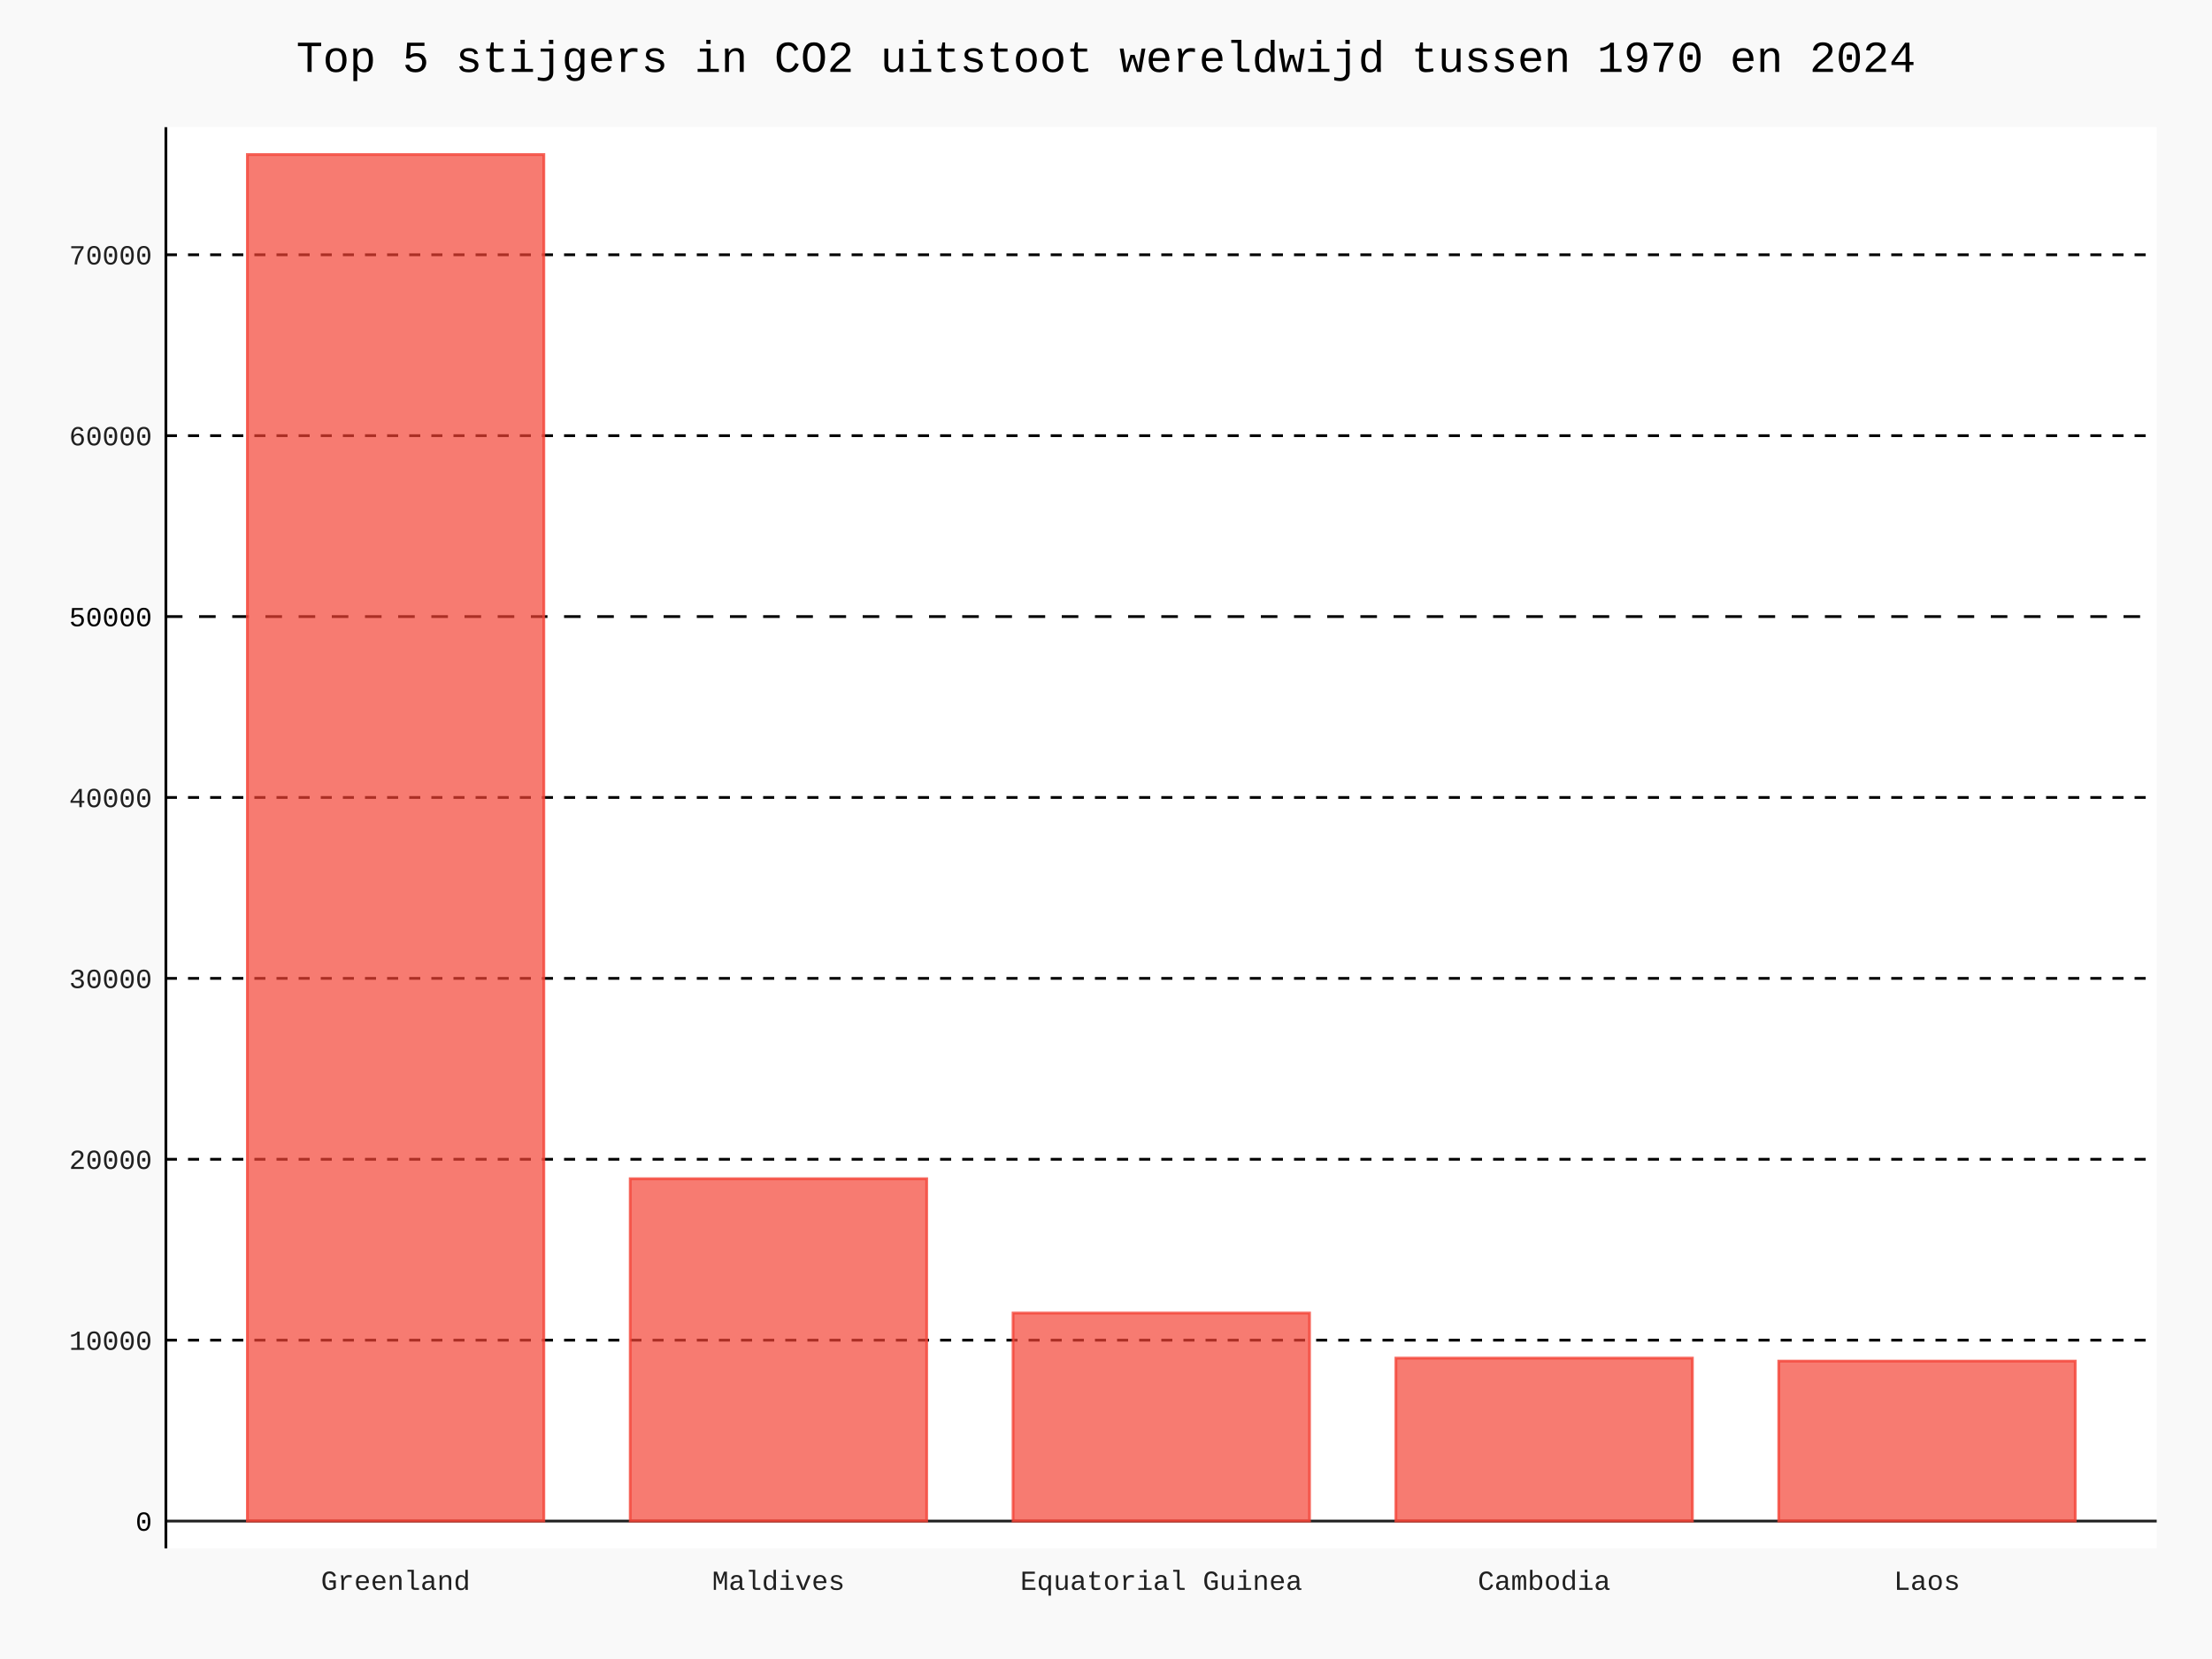
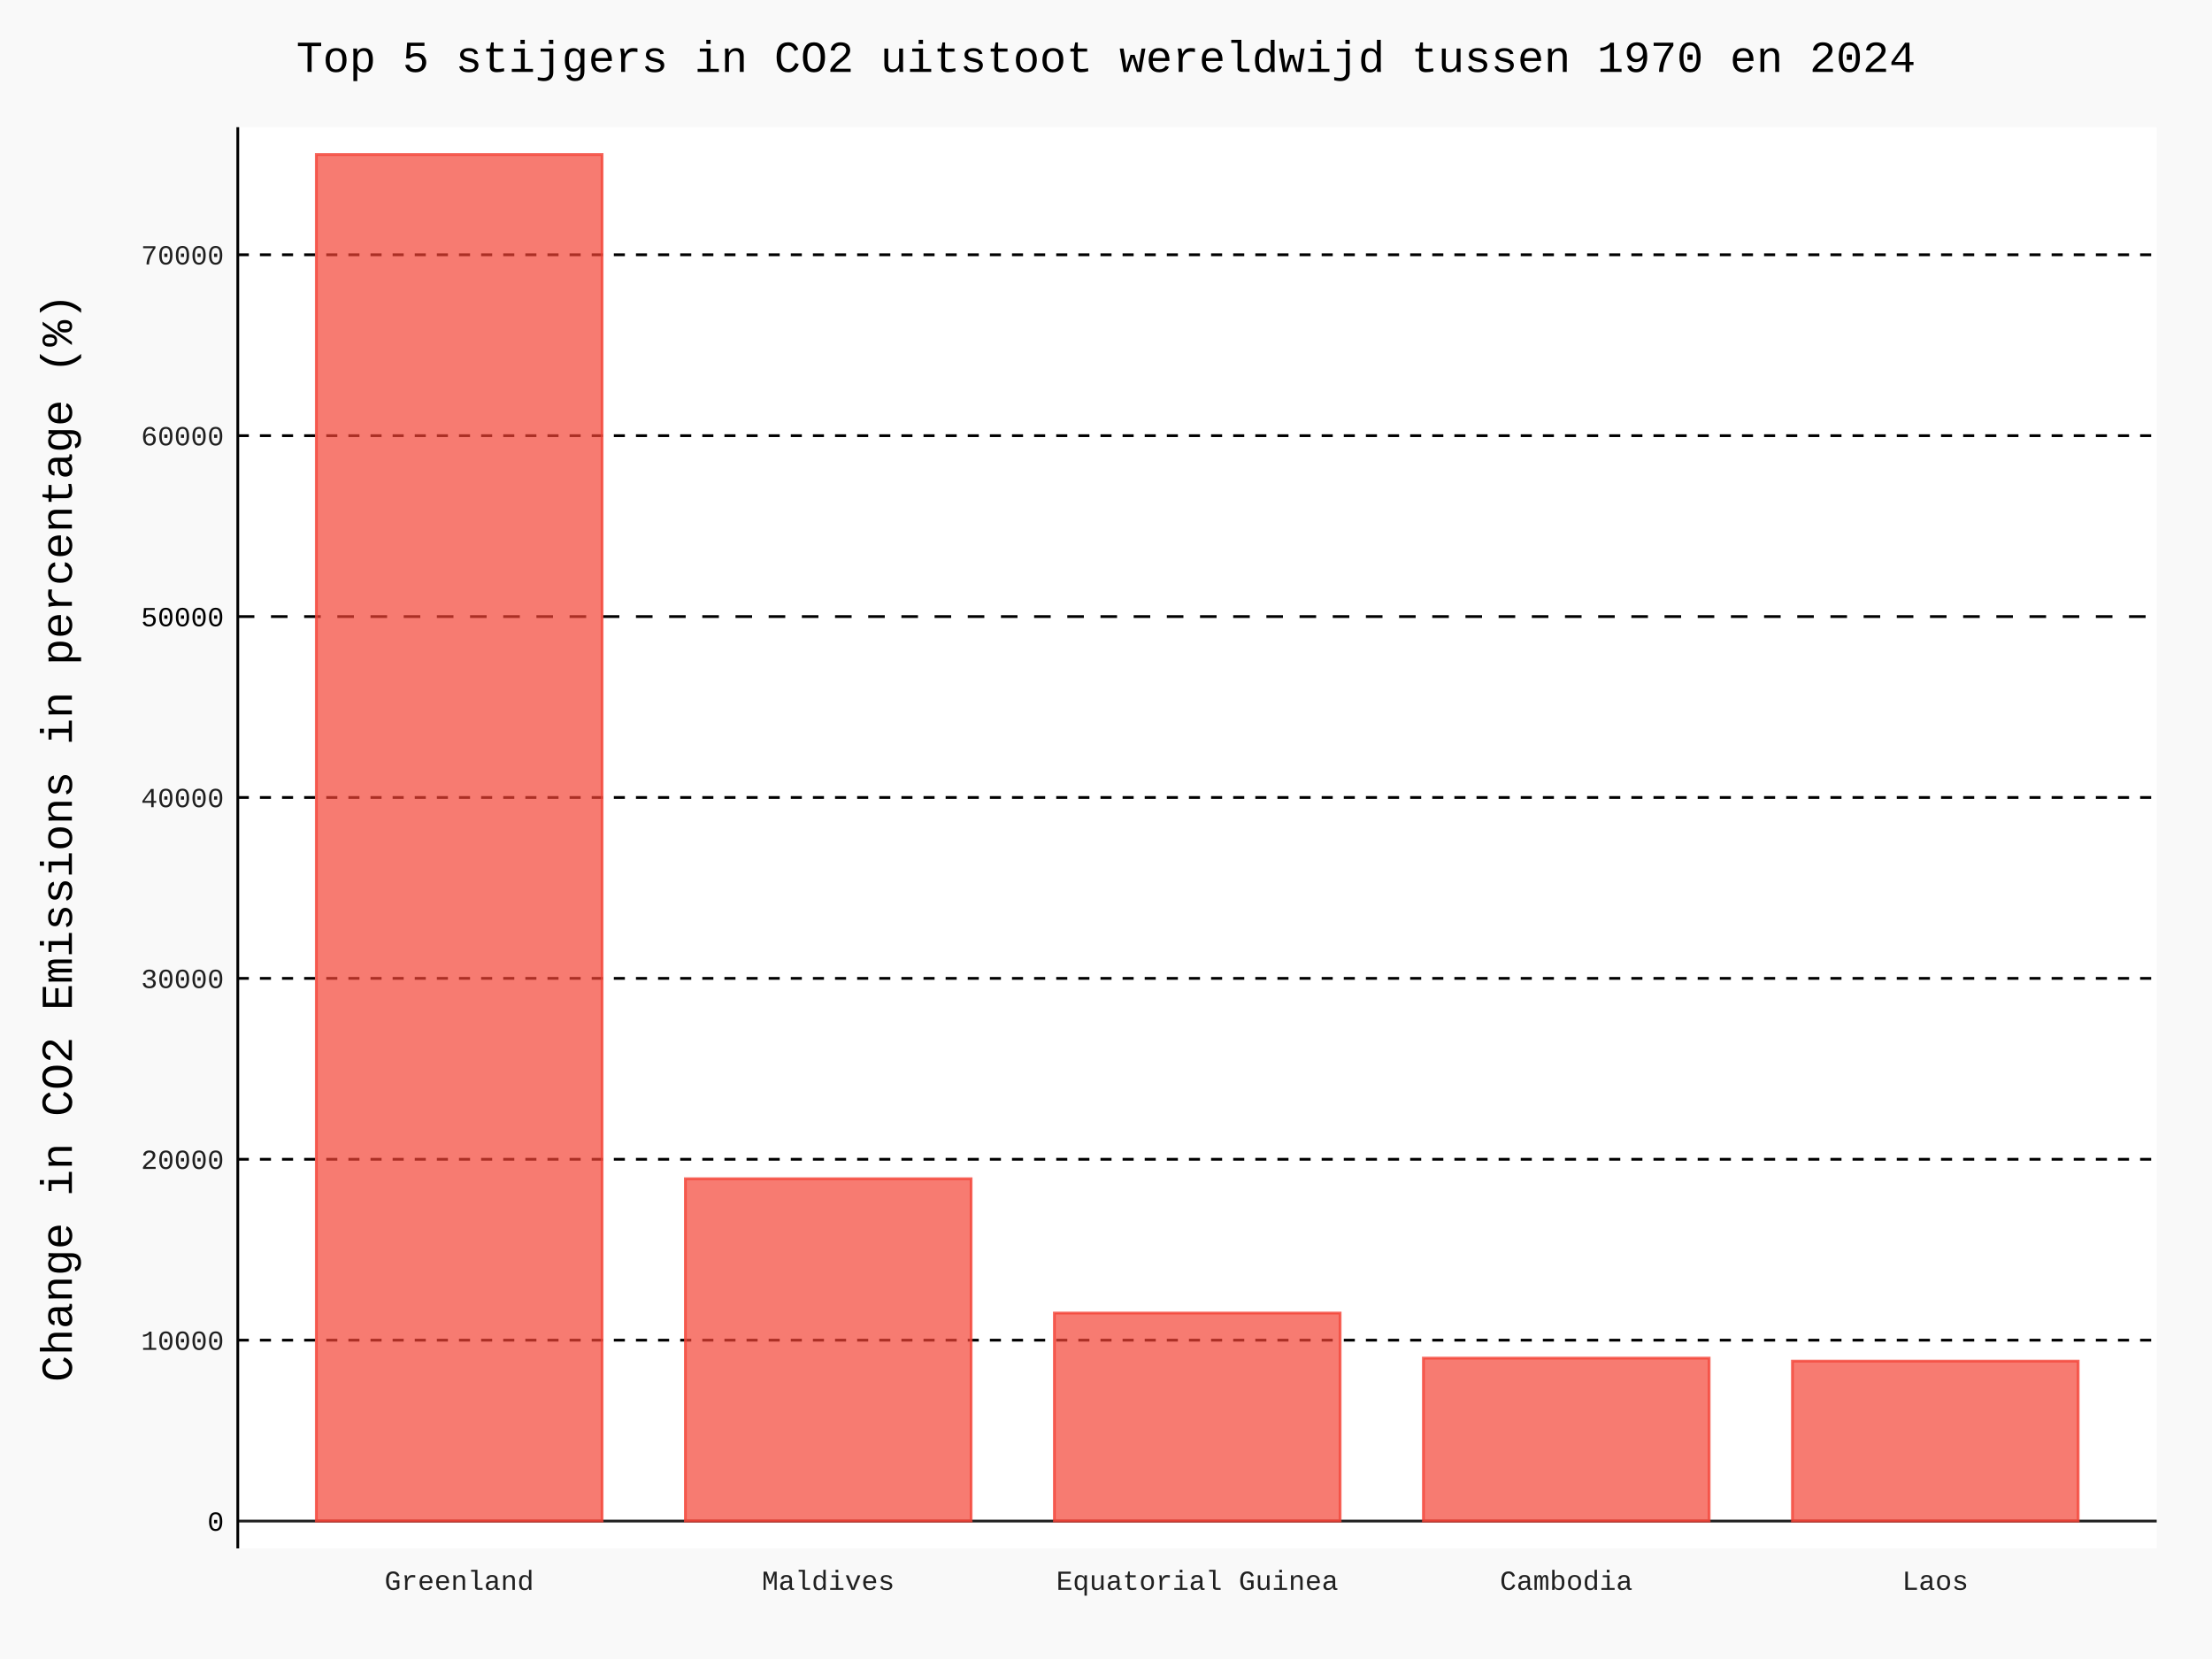
- <svg xmlns="http://www.w3.org/2000/svg" id="chart-47c42287-4d34-4b46-8d00-1e67c5be6cf1" class="pygal-chart" viewBox="0 0 800 600">
+ <svg xmlns="http://www.w3.org/2000/svg" id="chart-e7dc7cc6-7238-4ca4-ac1d-4dede1b72345" class="pygal-chart" viewBox="0 0 800 600">
  <defs>
-     <style type="text/css">#chart-47c42287-4d34-4b46-8d00-1e67c5be6cf1{-webkit-user-select:none;-webkit-font-smoothing:antialiased;font-family:Consolas,"Liberation Mono",Menlo,Courier,monospace}#chart-47c42287-4d34-4b46-8d00-1e67c5be6cf1 .title{font-family:Consolas,"Liberation Mono",Menlo,Courier,monospace;font-size:16px}#chart-47c42287-4d34-4b46-8d00-1e67c5be6cf1 .legends .legend text{font-family:Consolas,"Liberation Mono",Menlo,Courier,monospace;font-size:14px}#chart-47c42287-4d34-4b46-8d00-1e67c5be6cf1 .axis text{font-family:Consolas,"Liberation Mono",Menlo,Courier,monospace;font-size:10px}#chart-47c42287-4d34-4b46-8d00-1e67c5be6cf1 .axis text.major{font-family:Consolas,"Liberation Mono",Menlo,Courier,monospace;font-size:10px}#chart-47c42287-4d34-4b46-8d00-1e67c5be6cf1 .text-overlay text.value{font-family:Consolas,"Liberation Mono",Menlo,Courier,monospace;font-size:16px}#chart-47c42287-4d34-4b46-8d00-1e67c5be6cf1 .text-overlay text.label{font-family:Consolas,"Liberation Mono",Menlo,Courier,monospace;font-size:10px}#chart-47c42287-4d34-4b46-8d00-1e67c5be6cf1 .tooltip{font-family:Consolas,"Liberation Mono",Menlo,Courier,monospace;font-size:14px}#chart-47c42287-4d34-4b46-8d00-1e67c5be6cf1 text.no_data{font-family:Consolas,"Liberation Mono",Menlo,Courier,monospace;font-size:64px}
- #chart-47c42287-4d34-4b46-8d00-1e67c5be6cf1{background-color:rgba(249,249,249,1)}#chart-47c42287-4d34-4b46-8d00-1e67c5be6cf1 path,#chart-47c42287-4d34-4b46-8d00-1e67c5be6cf1 line,#chart-47c42287-4d34-4b46-8d00-1e67c5be6cf1 rect,#chart-47c42287-4d34-4b46-8d00-1e67c5be6cf1 circle{-webkit-transition:150ms;-moz-transition:150ms;transition:150ms}#chart-47c42287-4d34-4b46-8d00-1e67c5be6cf1 .graph &gt; .background{fill:rgba(249,249,249,1)}#chart-47c42287-4d34-4b46-8d00-1e67c5be6cf1 .plot &gt; .background{fill:rgba(255,255,255,1)}#chart-47c42287-4d34-4b46-8d00-1e67c5be6cf1 .graph{fill:rgba(0,0,0,.87)}#chart-47c42287-4d34-4b46-8d00-1e67c5be6cf1 text.no_data{fill:rgba(0,0,0,1)}#chart-47c42287-4d34-4b46-8d00-1e67c5be6cf1 .title{fill:rgba(0,0,0,1)}#chart-47c42287-4d34-4b46-8d00-1e67c5be6cf1 .legends .legend text{fill:rgba(0,0,0,.87)}#chart-47c42287-4d34-4b46-8d00-1e67c5be6cf1 .legends .legend:hover text{fill:rgba(0,0,0,1)}#chart-47c42287-4d34-4b46-8d00-1e67c5be6cf1 .axis .line{stroke:rgba(0,0,0,1)}#chart-47c42287-4d34-4b46-8d00-1e67c5be6cf1 .axis .guide.line{stroke:rgba(0,0,0,.54)}#chart-47c42287-4d34-4b46-8d00-1e67c5be6cf1 .axis .major.line{stroke:rgba(0,0,0,.87)}#chart-47c42287-4d34-4b46-8d00-1e67c5be6cf1 .axis text.major{fill:rgba(0,0,0,1)}#chart-47c42287-4d34-4b46-8d00-1e67c5be6cf1 .axis.y .guides:hover .guide.line,#chart-47c42287-4d34-4b46-8d00-1e67c5be6cf1 .line-graph .axis.x .guides:hover .guide.line,#chart-47c42287-4d34-4b46-8d00-1e67c5be6cf1 .stackedline-graph .axis.x .guides:hover .guide.line,#chart-47c42287-4d34-4b46-8d00-1e67c5be6cf1 .xy-graph .axis.x .guides:hover .guide.line{stroke:rgba(0,0,0,1)}#chart-47c42287-4d34-4b46-8d00-1e67c5be6cf1 .axis .guides:hover text{fill:rgba(0,0,0,1)}#chart-47c42287-4d34-4b46-8d00-1e67c5be6cf1 .reactive{fill-opacity:.7;stroke-opacity:.8;stroke-width:1}#chart-47c42287-4d34-4b46-8d00-1e67c5be6cf1 .ci{stroke:rgba(0,0,0,.87)}#chart-47c42287-4d34-4b46-8d00-1e67c5be6cf1 .reactive.active,#chart-47c42287-4d34-4b46-8d00-1e67c5be6cf1 .active .reactive{fill-opacity:.8;stroke-opacity:.9;stroke-width:4}#chart-47c42287-4d34-4b46-8d00-1e67c5be6cf1 .ci .reactive.active{stroke-width:1.5}#chart-47c42287-4d34-4b46-8d00-1e67c5be6cf1 .series text{fill:rgba(0,0,0,1)}#chart-47c42287-4d34-4b46-8d00-1e67c5be6cf1 .tooltip rect{fill:rgba(255,255,255,1);stroke:rgba(0,0,0,1);-webkit-transition:opacity 150ms;-moz-transition:opacity 150ms;transition:opacity 150ms}#chart-47c42287-4d34-4b46-8d00-1e67c5be6cf1 .tooltip .label{fill:rgba(0,0,0,.87)}#chart-47c42287-4d34-4b46-8d00-1e67c5be6cf1 .tooltip .label{fill:rgba(0,0,0,.87)}#chart-47c42287-4d34-4b46-8d00-1e67c5be6cf1 .tooltip .legend{font-size:.8em;fill:rgba(0,0,0,.54)}#chart-47c42287-4d34-4b46-8d00-1e67c5be6cf1 .tooltip .x_label{font-size:.6em;fill:rgba(0,0,0,1)}#chart-47c42287-4d34-4b46-8d00-1e67c5be6cf1 .tooltip .xlink{font-size:.5em;text-decoration:underline}#chart-47c42287-4d34-4b46-8d00-1e67c5be6cf1 .tooltip .value{font-size:1.5em}#chart-47c42287-4d34-4b46-8d00-1e67c5be6cf1 .bound{font-size:.5em}#chart-47c42287-4d34-4b46-8d00-1e67c5be6cf1 .max-value{font-size:.75em;fill:rgba(0,0,0,.54)}#chart-47c42287-4d34-4b46-8d00-1e67c5be6cf1 .map-element{fill:rgba(255,255,255,1);stroke:rgba(0,0,0,.54) !important}#chart-47c42287-4d34-4b46-8d00-1e67c5be6cf1 .map-element .reactive{fill-opacity:inherit;stroke-opacity:inherit}#chart-47c42287-4d34-4b46-8d00-1e67c5be6cf1 .color-0,#chart-47c42287-4d34-4b46-8d00-1e67c5be6cf1 .color-0 a:visited{stroke:#F44336;fill:#F44336}#chart-47c42287-4d34-4b46-8d00-1e67c5be6cf1 .text-overlay .color-0 text{fill:black}
- #chart-47c42287-4d34-4b46-8d00-1e67c5be6cf1 text.no_data{text-anchor:middle}#chart-47c42287-4d34-4b46-8d00-1e67c5be6cf1 .guide.line{fill:none}#chart-47c42287-4d34-4b46-8d00-1e67c5be6cf1 .centered{text-anchor:middle}#chart-47c42287-4d34-4b46-8d00-1e67c5be6cf1 .title{text-anchor:middle}#chart-47c42287-4d34-4b46-8d00-1e67c5be6cf1 .legends .legend text{fill-opacity:1}#chart-47c42287-4d34-4b46-8d00-1e67c5be6cf1 .axis.x text{text-anchor:middle}#chart-47c42287-4d34-4b46-8d00-1e67c5be6cf1 .axis.x:not(.web) text[transform]{text-anchor:start}#chart-47c42287-4d34-4b46-8d00-1e67c5be6cf1 .axis.x:not(.web) text[transform].backwards{text-anchor:end}#chart-47c42287-4d34-4b46-8d00-1e67c5be6cf1 .axis.y text{text-anchor:end}#chart-47c42287-4d34-4b46-8d00-1e67c5be6cf1 .axis.y text[transform].backwards{text-anchor:start}#chart-47c42287-4d34-4b46-8d00-1e67c5be6cf1 .axis.y2 text{text-anchor:start}#chart-47c42287-4d34-4b46-8d00-1e67c5be6cf1 .axis.y2 text[transform].backwards{text-anchor:end}#chart-47c42287-4d34-4b46-8d00-1e67c5be6cf1 .axis .guide.line{stroke-dasharray:4,4;stroke:black}#chart-47c42287-4d34-4b46-8d00-1e67c5be6cf1 .axis .major.guide.line{stroke-dasharray:6,6;stroke:black}#chart-47c42287-4d34-4b46-8d00-1e67c5be6cf1 .horizontal .axis.y .guide.line,#chart-47c42287-4d34-4b46-8d00-1e67c5be6cf1 .horizontal .axis.y2 .guide.line,#chart-47c42287-4d34-4b46-8d00-1e67c5be6cf1 .vertical .axis.x .guide.line{opacity:0}#chart-47c42287-4d34-4b46-8d00-1e67c5be6cf1 .horizontal .axis.always_show .guide.line,#chart-47c42287-4d34-4b46-8d00-1e67c5be6cf1 .vertical .axis.always_show .guide.line{opacity:1 !important}#chart-47c42287-4d34-4b46-8d00-1e67c5be6cf1 .axis.y .guides:hover .guide.line,#chart-47c42287-4d34-4b46-8d00-1e67c5be6cf1 .axis.y2 .guides:hover .guide.line,#chart-47c42287-4d34-4b46-8d00-1e67c5be6cf1 .axis.x .guides:hover .guide.line{opacity:1}#chart-47c42287-4d34-4b46-8d00-1e67c5be6cf1 .axis .guides:hover text{opacity:1}#chart-47c42287-4d34-4b46-8d00-1e67c5be6cf1 .nofill{fill:none}#chart-47c42287-4d34-4b46-8d00-1e67c5be6cf1 .subtle-fill{fill-opacity:.2}#chart-47c42287-4d34-4b46-8d00-1e67c5be6cf1 .dot{stroke-width:1px;fill-opacity:1;stroke-opacity:1}#chart-47c42287-4d34-4b46-8d00-1e67c5be6cf1 .dot.active{stroke-width:5px}#chart-47c42287-4d34-4b46-8d00-1e67c5be6cf1 .dot.negative{fill:transparent}#chart-47c42287-4d34-4b46-8d00-1e67c5be6cf1 text,#chart-47c42287-4d34-4b46-8d00-1e67c5be6cf1 tspan{stroke:none !important}#chart-47c42287-4d34-4b46-8d00-1e67c5be6cf1 .series text.active{opacity:1}#chart-47c42287-4d34-4b46-8d00-1e67c5be6cf1 .tooltip rect{fill-opacity:.95;stroke-width:.5}#chart-47c42287-4d34-4b46-8d00-1e67c5be6cf1 .tooltip text{fill-opacity:1}#chart-47c42287-4d34-4b46-8d00-1e67c5be6cf1 .showable{visibility:hidden}#chart-47c42287-4d34-4b46-8d00-1e67c5be6cf1 .showable.shown{visibility:visible}#chart-47c42287-4d34-4b46-8d00-1e67c5be6cf1 .gauge-background{fill:rgba(229,229,229,1);stroke:none}#chart-47c42287-4d34-4b46-8d00-1e67c5be6cf1 .bg-lines{stroke:rgba(249,249,249,1);stroke-width:2px}</style>
+     <style type="text/css">#chart-e7dc7cc6-7238-4ca4-ac1d-4dede1b72345{-webkit-user-select:none;-webkit-font-smoothing:antialiased;font-family:Consolas,"Liberation Mono",Menlo,Courier,monospace}#chart-e7dc7cc6-7238-4ca4-ac1d-4dede1b72345 .title{font-family:Consolas,"Liberation Mono",Menlo,Courier,monospace;font-size:16px}#chart-e7dc7cc6-7238-4ca4-ac1d-4dede1b72345 .legends .legend text{font-family:Consolas,"Liberation Mono",Menlo,Courier,monospace;font-size:14px}#chart-e7dc7cc6-7238-4ca4-ac1d-4dede1b72345 .axis text{font-family:Consolas,"Liberation Mono",Menlo,Courier,monospace;font-size:10px}#chart-e7dc7cc6-7238-4ca4-ac1d-4dede1b72345 .axis text.major{font-family:Consolas,"Liberation Mono",Menlo,Courier,monospace;font-size:10px}#chart-e7dc7cc6-7238-4ca4-ac1d-4dede1b72345 .text-overlay text.value{font-family:Consolas,"Liberation Mono",Menlo,Courier,monospace;font-size:16px}#chart-e7dc7cc6-7238-4ca4-ac1d-4dede1b72345 .text-overlay text.label{font-family:Consolas,"Liberation Mono",Menlo,Courier,monospace;font-size:10px}#chart-e7dc7cc6-7238-4ca4-ac1d-4dede1b72345 .tooltip{font-family:Consolas,"Liberation Mono",Menlo,Courier,monospace;font-size:14px}#chart-e7dc7cc6-7238-4ca4-ac1d-4dede1b72345 text.no_data{font-family:Consolas,"Liberation Mono",Menlo,Courier,monospace;font-size:64px}
+ #chart-e7dc7cc6-7238-4ca4-ac1d-4dede1b72345{background-color:rgba(249,249,249,1)}#chart-e7dc7cc6-7238-4ca4-ac1d-4dede1b72345 path,#chart-e7dc7cc6-7238-4ca4-ac1d-4dede1b72345 line,#chart-e7dc7cc6-7238-4ca4-ac1d-4dede1b72345 rect,#chart-e7dc7cc6-7238-4ca4-ac1d-4dede1b72345 circle{-webkit-transition:150ms;-moz-transition:150ms;transition:150ms}#chart-e7dc7cc6-7238-4ca4-ac1d-4dede1b72345 .graph &gt; .background{fill:rgba(249,249,249,1)}#chart-e7dc7cc6-7238-4ca4-ac1d-4dede1b72345 .plot &gt; .background{fill:rgba(255,255,255,1)}#chart-e7dc7cc6-7238-4ca4-ac1d-4dede1b72345 .graph{fill:rgba(0,0,0,.87)}#chart-e7dc7cc6-7238-4ca4-ac1d-4dede1b72345 text.no_data{fill:rgba(0,0,0,1)}#chart-e7dc7cc6-7238-4ca4-ac1d-4dede1b72345 .title{fill:rgba(0,0,0,1)}#chart-e7dc7cc6-7238-4ca4-ac1d-4dede1b72345 .legends .legend text{fill:rgba(0,0,0,.87)}#chart-e7dc7cc6-7238-4ca4-ac1d-4dede1b72345 .legends .legend:hover text{fill:rgba(0,0,0,1)}#chart-e7dc7cc6-7238-4ca4-ac1d-4dede1b72345 .axis .line{stroke:rgba(0,0,0,1)}#chart-e7dc7cc6-7238-4ca4-ac1d-4dede1b72345 .axis .guide.line{stroke:rgba(0,0,0,.54)}#chart-e7dc7cc6-7238-4ca4-ac1d-4dede1b72345 .axis .major.line{stroke:rgba(0,0,0,.87)}#chart-e7dc7cc6-7238-4ca4-ac1d-4dede1b72345 .axis text.major{fill:rgba(0,0,0,1)}#chart-e7dc7cc6-7238-4ca4-ac1d-4dede1b72345 .axis.y .guides:hover .guide.line,#chart-e7dc7cc6-7238-4ca4-ac1d-4dede1b72345 .line-graph .axis.x .guides:hover .guide.line,#chart-e7dc7cc6-7238-4ca4-ac1d-4dede1b72345 .stackedline-graph .axis.x .guides:hover .guide.line,#chart-e7dc7cc6-7238-4ca4-ac1d-4dede1b72345 .xy-graph .axis.x .guides:hover .guide.line{stroke:rgba(0,0,0,1)}#chart-e7dc7cc6-7238-4ca4-ac1d-4dede1b72345 .axis .guides:hover text{fill:rgba(0,0,0,1)}#chart-e7dc7cc6-7238-4ca4-ac1d-4dede1b72345 .reactive{fill-opacity:.7;stroke-opacity:.8;stroke-width:1}#chart-e7dc7cc6-7238-4ca4-ac1d-4dede1b72345 .ci{stroke:rgba(0,0,0,.87)}#chart-e7dc7cc6-7238-4ca4-ac1d-4dede1b72345 .reactive.active,#chart-e7dc7cc6-7238-4ca4-ac1d-4dede1b72345 .active .reactive{fill-opacity:.8;stroke-opacity:.9;stroke-width:4}#chart-e7dc7cc6-7238-4ca4-ac1d-4dede1b72345 .ci .reactive.active{stroke-width:1.5}#chart-e7dc7cc6-7238-4ca4-ac1d-4dede1b72345 .series text{fill:rgba(0,0,0,1)}#chart-e7dc7cc6-7238-4ca4-ac1d-4dede1b72345 .tooltip rect{fill:rgba(255,255,255,1);stroke:rgba(0,0,0,1);-webkit-transition:opacity 150ms;-moz-transition:opacity 150ms;transition:opacity 150ms}#chart-e7dc7cc6-7238-4ca4-ac1d-4dede1b72345 .tooltip .label{fill:rgba(0,0,0,.87)}#chart-e7dc7cc6-7238-4ca4-ac1d-4dede1b72345 .tooltip .label{fill:rgba(0,0,0,.87)}#chart-e7dc7cc6-7238-4ca4-ac1d-4dede1b72345 .tooltip .legend{font-size:.8em;fill:rgba(0,0,0,.54)}#chart-e7dc7cc6-7238-4ca4-ac1d-4dede1b72345 .tooltip .x_label{font-size:.6em;fill:rgba(0,0,0,1)}#chart-e7dc7cc6-7238-4ca4-ac1d-4dede1b72345 .tooltip .xlink{font-size:.5em;text-decoration:underline}#chart-e7dc7cc6-7238-4ca4-ac1d-4dede1b72345 .tooltip .value{font-size:1.5em}#chart-e7dc7cc6-7238-4ca4-ac1d-4dede1b72345 .bound{font-size:.5em}#chart-e7dc7cc6-7238-4ca4-ac1d-4dede1b72345 .max-value{font-size:.75em;fill:rgba(0,0,0,.54)}#chart-e7dc7cc6-7238-4ca4-ac1d-4dede1b72345 .map-element{fill:rgba(255,255,255,1);stroke:rgba(0,0,0,.54) !important}#chart-e7dc7cc6-7238-4ca4-ac1d-4dede1b72345 .map-element .reactive{fill-opacity:inherit;stroke-opacity:inherit}#chart-e7dc7cc6-7238-4ca4-ac1d-4dede1b72345 .color-0,#chart-e7dc7cc6-7238-4ca4-ac1d-4dede1b72345 .color-0 a:visited{stroke:#F44336;fill:#F44336}#chart-e7dc7cc6-7238-4ca4-ac1d-4dede1b72345 .text-overlay .color-0 text{fill:black}
+ #chart-e7dc7cc6-7238-4ca4-ac1d-4dede1b72345 text.no_data{text-anchor:middle}#chart-e7dc7cc6-7238-4ca4-ac1d-4dede1b72345 .guide.line{fill:none}#chart-e7dc7cc6-7238-4ca4-ac1d-4dede1b72345 .centered{text-anchor:middle}#chart-e7dc7cc6-7238-4ca4-ac1d-4dede1b72345 .title{text-anchor:middle}#chart-e7dc7cc6-7238-4ca4-ac1d-4dede1b72345 .legends .legend text{fill-opacity:1}#chart-e7dc7cc6-7238-4ca4-ac1d-4dede1b72345 .axis.x text{text-anchor:middle}#chart-e7dc7cc6-7238-4ca4-ac1d-4dede1b72345 .axis.x:not(.web) text[transform]{text-anchor:start}#chart-e7dc7cc6-7238-4ca4-ac1d-4dede1b72345 .axis.x:not(.web) text[transform].backwards{text-anchor:end}#chart-e7dc7cc6-7238-4ca4-ac1d-4dede1b72345 .axis.y text{text-anchor:end}#chart-e7dc7cc6-7238-4ca4-ac1d-4dede1b72345 .axis.y text[transform].backwards{text-anchor:start}#chart-e7dc7cc6-7238-4ca4-ac1d-4dede1b72345 .axis.y2 text{text-anchor:start}#chart-e7dc7cc6-7238-4ca4-ac1d-4dede1b72345 .axis.y2 text[transform].backwards{text-anchor:end}#chart-e7dc7cc6-7238-4ca4-ac1d-4dede1b72345 .axis .guide.line{stroke-dasharray:4,4;stroke:black}#chart-e7dc7cc6-7238-4ca4-ac1d-4dede1b72345 .axis .major.guide.line{stroke-dasharray:6,6;stroke:black}#chart-e7dc7cc6-7238-4ca4-ac1d-4dede1b72345 .horizontal .axis.y .guide.line,#chart-e7dc7cc6-7238-4ca4-ac1d-4dede1b72345 .horizontal .axis.y2 .guide.line,#chart-e7dc7cc6-7238-4ca4-ac1d-4dede1b72345 .vertical .axis.x .guide.line{opacity:0}#chart-e7dc7cc6-7238-4ca4-ac1d-4dede1b72345 .horizontal .axis.always_show .guide.line,#chart-e7dc7cc6-7238-4ca4-ac1d-4dede1b72345 .vertical .axis.always_show .guide.line{opacity:1 !important}#chart-e7dc7cc6-7238-4ca4-ac1d-4dede1b72345 .axis.y .guides:hover .guide.line,#chart-e7dc7cc6-7238-4ca4-ac1d-4dede1b72345 .axis.y2 .guides:hover .guide.line,#chart-e7dc7cc6-7238-4ca4-ac1d-4dede1b72345 .axis.x .guides:hover .guide.line{opacity:1}#chart-e7dc7cc6-7238-4ca4-ac1d-4dede1b72345 .axis .guides:hover text{opacity:1}#chart-e7dc7cc6-7238-4ca4-ac1d-4dede1b72345 .nofill{fill:none}#chart-e7dc7cc6-7238-4ca4-ac1d-4dede1b72345 .subtle-fill{fill-opacity:.2}#chart-e7dc7cc6-7238-4ca4-ac1d-4dede1b72345 .dot{stroke-width:1px;fill-opacity:1;stroke-opacity:1}#chart-e7dc7cc6-7238-4ca4-ac1d-4dede1b72345 .dot.active{stroke-width:5px}#chart-e7dc7cc6-7238-4ca4-ac1d-4dede1b72345 .dot.negative{fill:transparent}#chart-e7dc7cc6-7238-4ca4-ac1d-4dede1b72345 text,#chart-e7dc7cc6-7238-4ca4-ac1d-4dede1b72345 tspan{stroke:none !important}#chart-e7dc7cc6-7238-4ca4-ac1d-4dede1b72345 .series text.active{opacity:1}#chart-e7dc7cc6-7238-4ca4-ac1d-4dede1b72345 .tooltip rect{fill-opacity:.95;stroke-width:.5}#chart-e7dc7cc6-7238-4ca4-ac1d-4dede1b72345 .tooltip text{fill-opacity:1}#chart-e7dc7cc6-7238-4ca4-ac1d-4dede1b72345 .showable{visibility:hidden}#chart-e7dc7cc6-7238-4ca4-ac1d-4dede1b72345 .showable.shown{visibility:visible}#chart-e7dc7cc6-7238-4ca4-ac1d-4dede1b72345 .gauge-background{fill:rgba(229,229,229,1);stroke:none}#chart-e7dc7cc6-7238-4ca4-ac1d-4dede1b72345 .bg-lines{stroke:rgba(249,249,249,1);stroke-width:2px}</style>
  </defs>
  <g class="graph bar-graph vertical">
    <rect x="0" y="0" width="800" height="600" class="background" />
-     <g transform="translate(60, 46)" class="plot">
-       <rect x="0" y="0" width="720.0" height="514" class="background" />
+     <g transform="translate(86, 46)" class="plot">
+       <rect x="0" y="0" width="694.0" height="514" class="background" />
      <g class="axis y always_show">
        <g class="guides">
-           <path d="M0 504.115 h720" class="axis major line" />
+           <path d="M0 504.115 h694" class="axis major line" />
          <text x="-5" y="507.615" class="major">0</text>
        </g>
        <g class="guides">
-           <path d="M0 438.691 h720" class="guide line" />
+           <path d="M0 438.691 h694" class="guide line" />
          <text x="-5" y="442.191" class="">10000</text>
        </g>
        <g class="guides">
-           <path d="M0 373.266 h720" class="guide line" />
+           <path d="M0 373.266 h694" class="guide line" />
          <text x="-5" y="376.766" class="">20000</text>
        </g>
        <g class="guides">
-           <path d="M0 307.841 h720" class="guide line" />
+           <path d="M0 307.841 h694" class="guide line" />
          <text x="-5" y="311.341" class="">30000</text>
        </g>
        <g class="guides">
-           <path d="M0 242.417 h720" class="guide line" />
+           <path d="M0 242.417 h694" class="guide line" />
          <text x="-5" y="245.917" class="">40000</text>
        </g>
        <g class="guides">
-           <path d="M0 176.992 h720" class="major guide line" />
+           <path d="M0 176.992 h694" class="major guide line" />
          <text x="-5" y="180.492" class="major">50000</text>
        </g>
        <g class="guides">
-           <path d="M0 111.567 h720" class="guide line" />
+           <path d="M0 111.567 h694" class="guide line" />
          <text x="-5" y="115.067" class="">60000</text>
        </g>
        <g class="guides">
-           <path d="M0 46.143 h720" class="guide line" />
+           <path d="M0 46.143 h694" class="guide line" />
          <text x="-5" y="49.643" class="">70000</text>
        </g>
      </g>
      <g class="axis x">
        <path d="M0 0 v514" class="line" />
        <g class="guides">
-           <path d="M83.077 0 v514" class="guide line" />
-           <text x="83.077" y="529.0" class="">Greenland</text>
+           <path d="M80.077 0 v514" class="guide line" />
+           <text x="80.077" y="529.0" class="">Greenland</text>
        </g>
        <g class="guides">
-           <path d="M221.538 0 v514" class="guide line" />
-           <text x="221.538" y="529.0" class="">Maldives</text>
+           <path d="M213.538 0 v514" class="guide line" />
+           <text x="213.538" y="529.0" class="">Maldives</text>
        </g>
        <g class="guides">
-           <path d="M360 0 v514" class="guide line" />
-           <text x="360.0" y="529.0" class="">Equatorial Guinea</text>
+           <path d="M347 0 v514" class="guide line" />
+           <text x="347.0" y="529.0" class="">Equatorial Guinea</text>
        </g>
        <g class="guides">
-           <path d="M498.462 0 v514" class="guide line" />
-           <text x="498.462" y="529.0" class="">Cambodia</text>
+           <path d="M480.462 0 v514" class="guide line" />
+           <text x="480.462" y="529.0" class="">Cambodia</text>
        </g>
        <g class="guides">
-           <path d="M636.923 0 v514" class="guide line" />
-           <text x="636.923" y="529.0" class="">Laos</text>
+           <path d="M613.923 0 v514" class="guide line" />
+           <text x="613.923" y="529.0" class="">Laos</text>
        </g>
      </g>
      <g class="series serie-0 color-0">
        <g class="bars">
          <g class="bar">
-             <rect x="29.465" y="9.885" rx="0" ry="0" width="107.225" height="494.231" class="rect reactive tooltip-trigger" />
+             <rect x="28.401" y="9.885" rx="0" ry="0" width="103.353" height="494.231" class="rect reactive tooltip-trigger" />
          </g>
          <g class="bar">
-             <rect x="167.926" y="380.305" rx="0" ry="0" width="107.225" height="123.811" class="rect reactive tooltip-trigger" />
+             <rect x="161.862" y="380.305" rx="0" ry="0" width="103.353" height="123.811" class="rect reactive tooltip-trigger" />
          </g>
          <g class="bar">
-             <rect x="306.388" y="428.877" rx="0" ry="0" width="107.225" height="75.238" class="rect reactive tooltip-trigger" />
+             <rect x="295.324" y="428.877" rx="0" ry="0" width="103.353" height="75.238" class="rect reactive tooltip-trigger" />
          </g>
          <g class="bar">
-             <rect x="444.849" y="445.181" rx="0" ry="0" width="107.225" height="58.935" class="rect reactive tooltip-trigger" />
+             <rect x="428.785" y="445.181" rx="0" ry="0" width="103.353" height="58.935" class="rect reactive tooltip-trigger" />
          </g>
          <g class="bar">
-             <rect x="583.311" y="446.255" rx="0" ry="0" width="107.225" height="57.861" class="rect reactive tooltip-trigger" />
+             <rect x="562.247" y="446.255" rx="0" ry="0" width="103.353" height="57.861" class="rect reactive tooltip-trigger" />
          </g>
        </g>
      </g>
    </g>
    <g class="titles">
      <text x="400.0" y="26" class="title plot_title">Top 5 stijgers in CO2 uitstoot wereldwijd tussen 1970 en 2024</text>
+       <text x="0" y="329.0" class="title" transform="rotate(-90 0 303)">Change in CO2 Emissions in percentage (%)</text>
    </g>
-     <g transform="translate(60, 46)" class="plot overlay">
+     <g transform="translate(86, 46)" class="plot overlay">
      <g class="series serie-0 color-0" />
    </g>
-     <g transform="translate(60, 46)" class="plot text-overlay">
+     <g transform="translate(86, 46)" class="plot text-overlay">
      <g class="series serie-0 color-0" />
    </g>
-     <g transform="translate(60, 46)" class="plot tooltip-overlay">
+     <g transform="translate(86, 46)" class="plot tooltip-overlay">
      <g transform="translate(0 0)" style="opacity: 0" class="tooltip">
        <rect rx="0" ry="0" width="0" height="0" class="tooltip-box" />
        <g class="text" />
      </g>
    </g>
  </g>
</svg>
